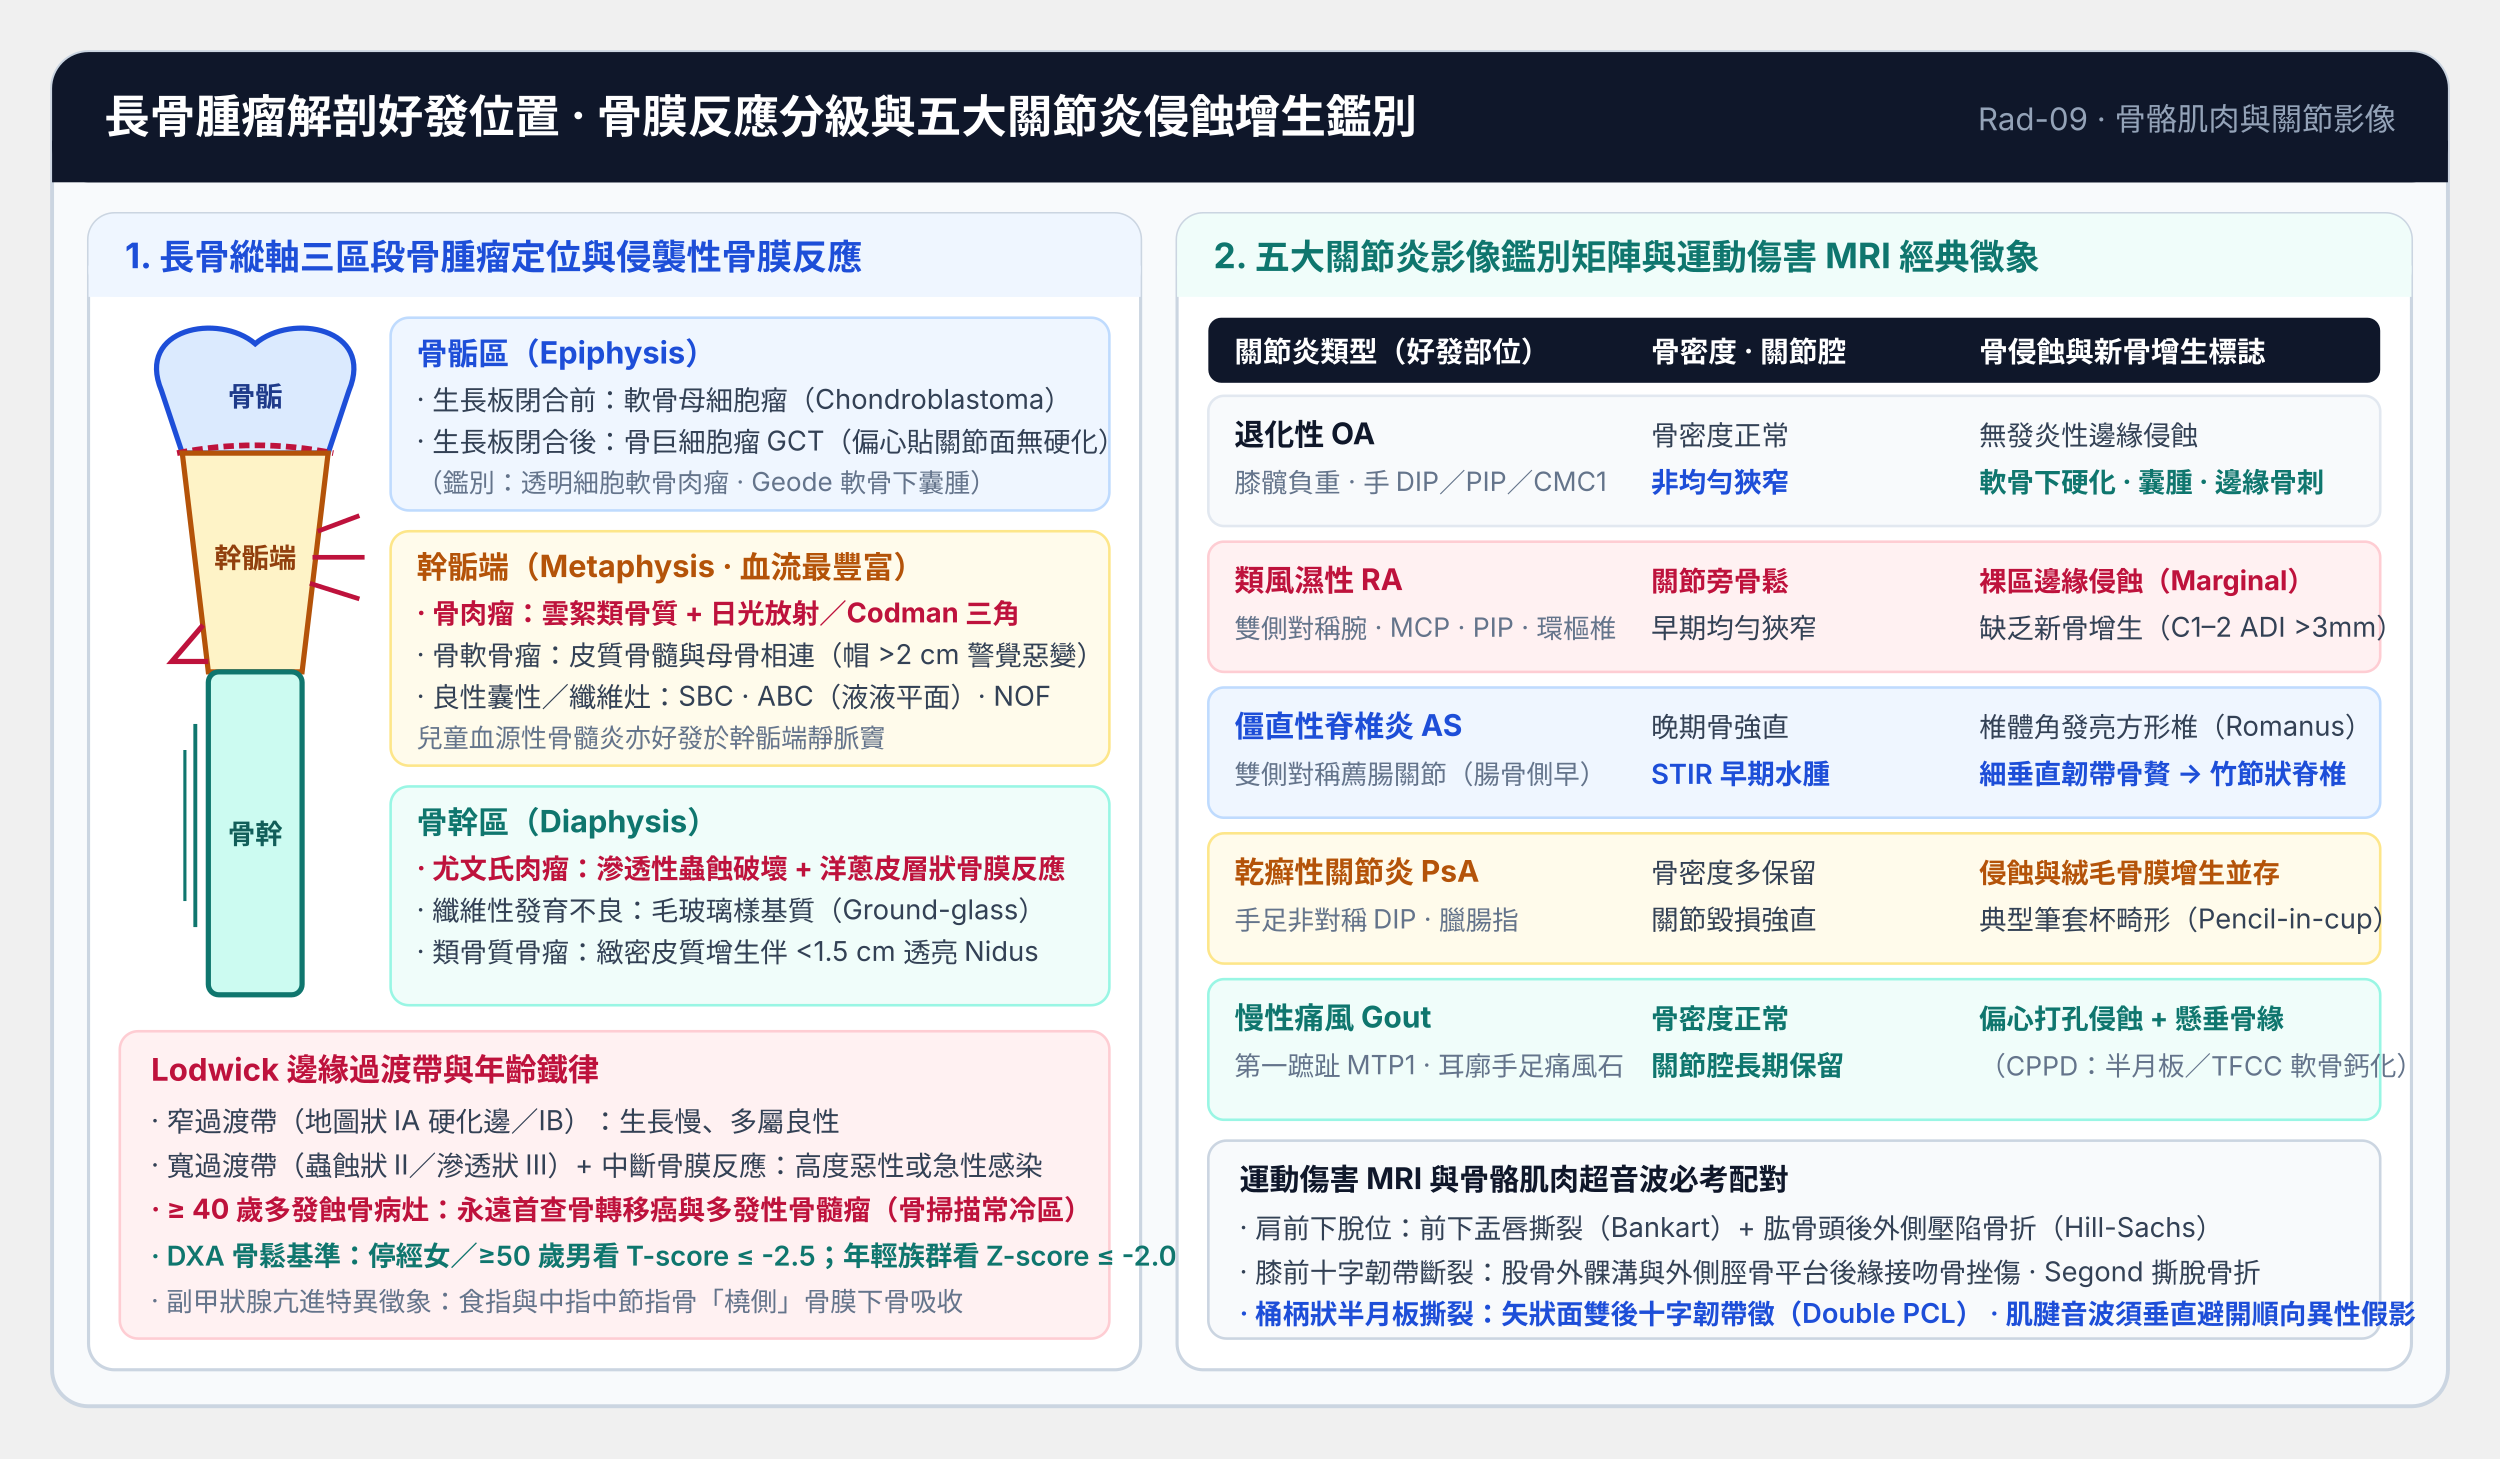
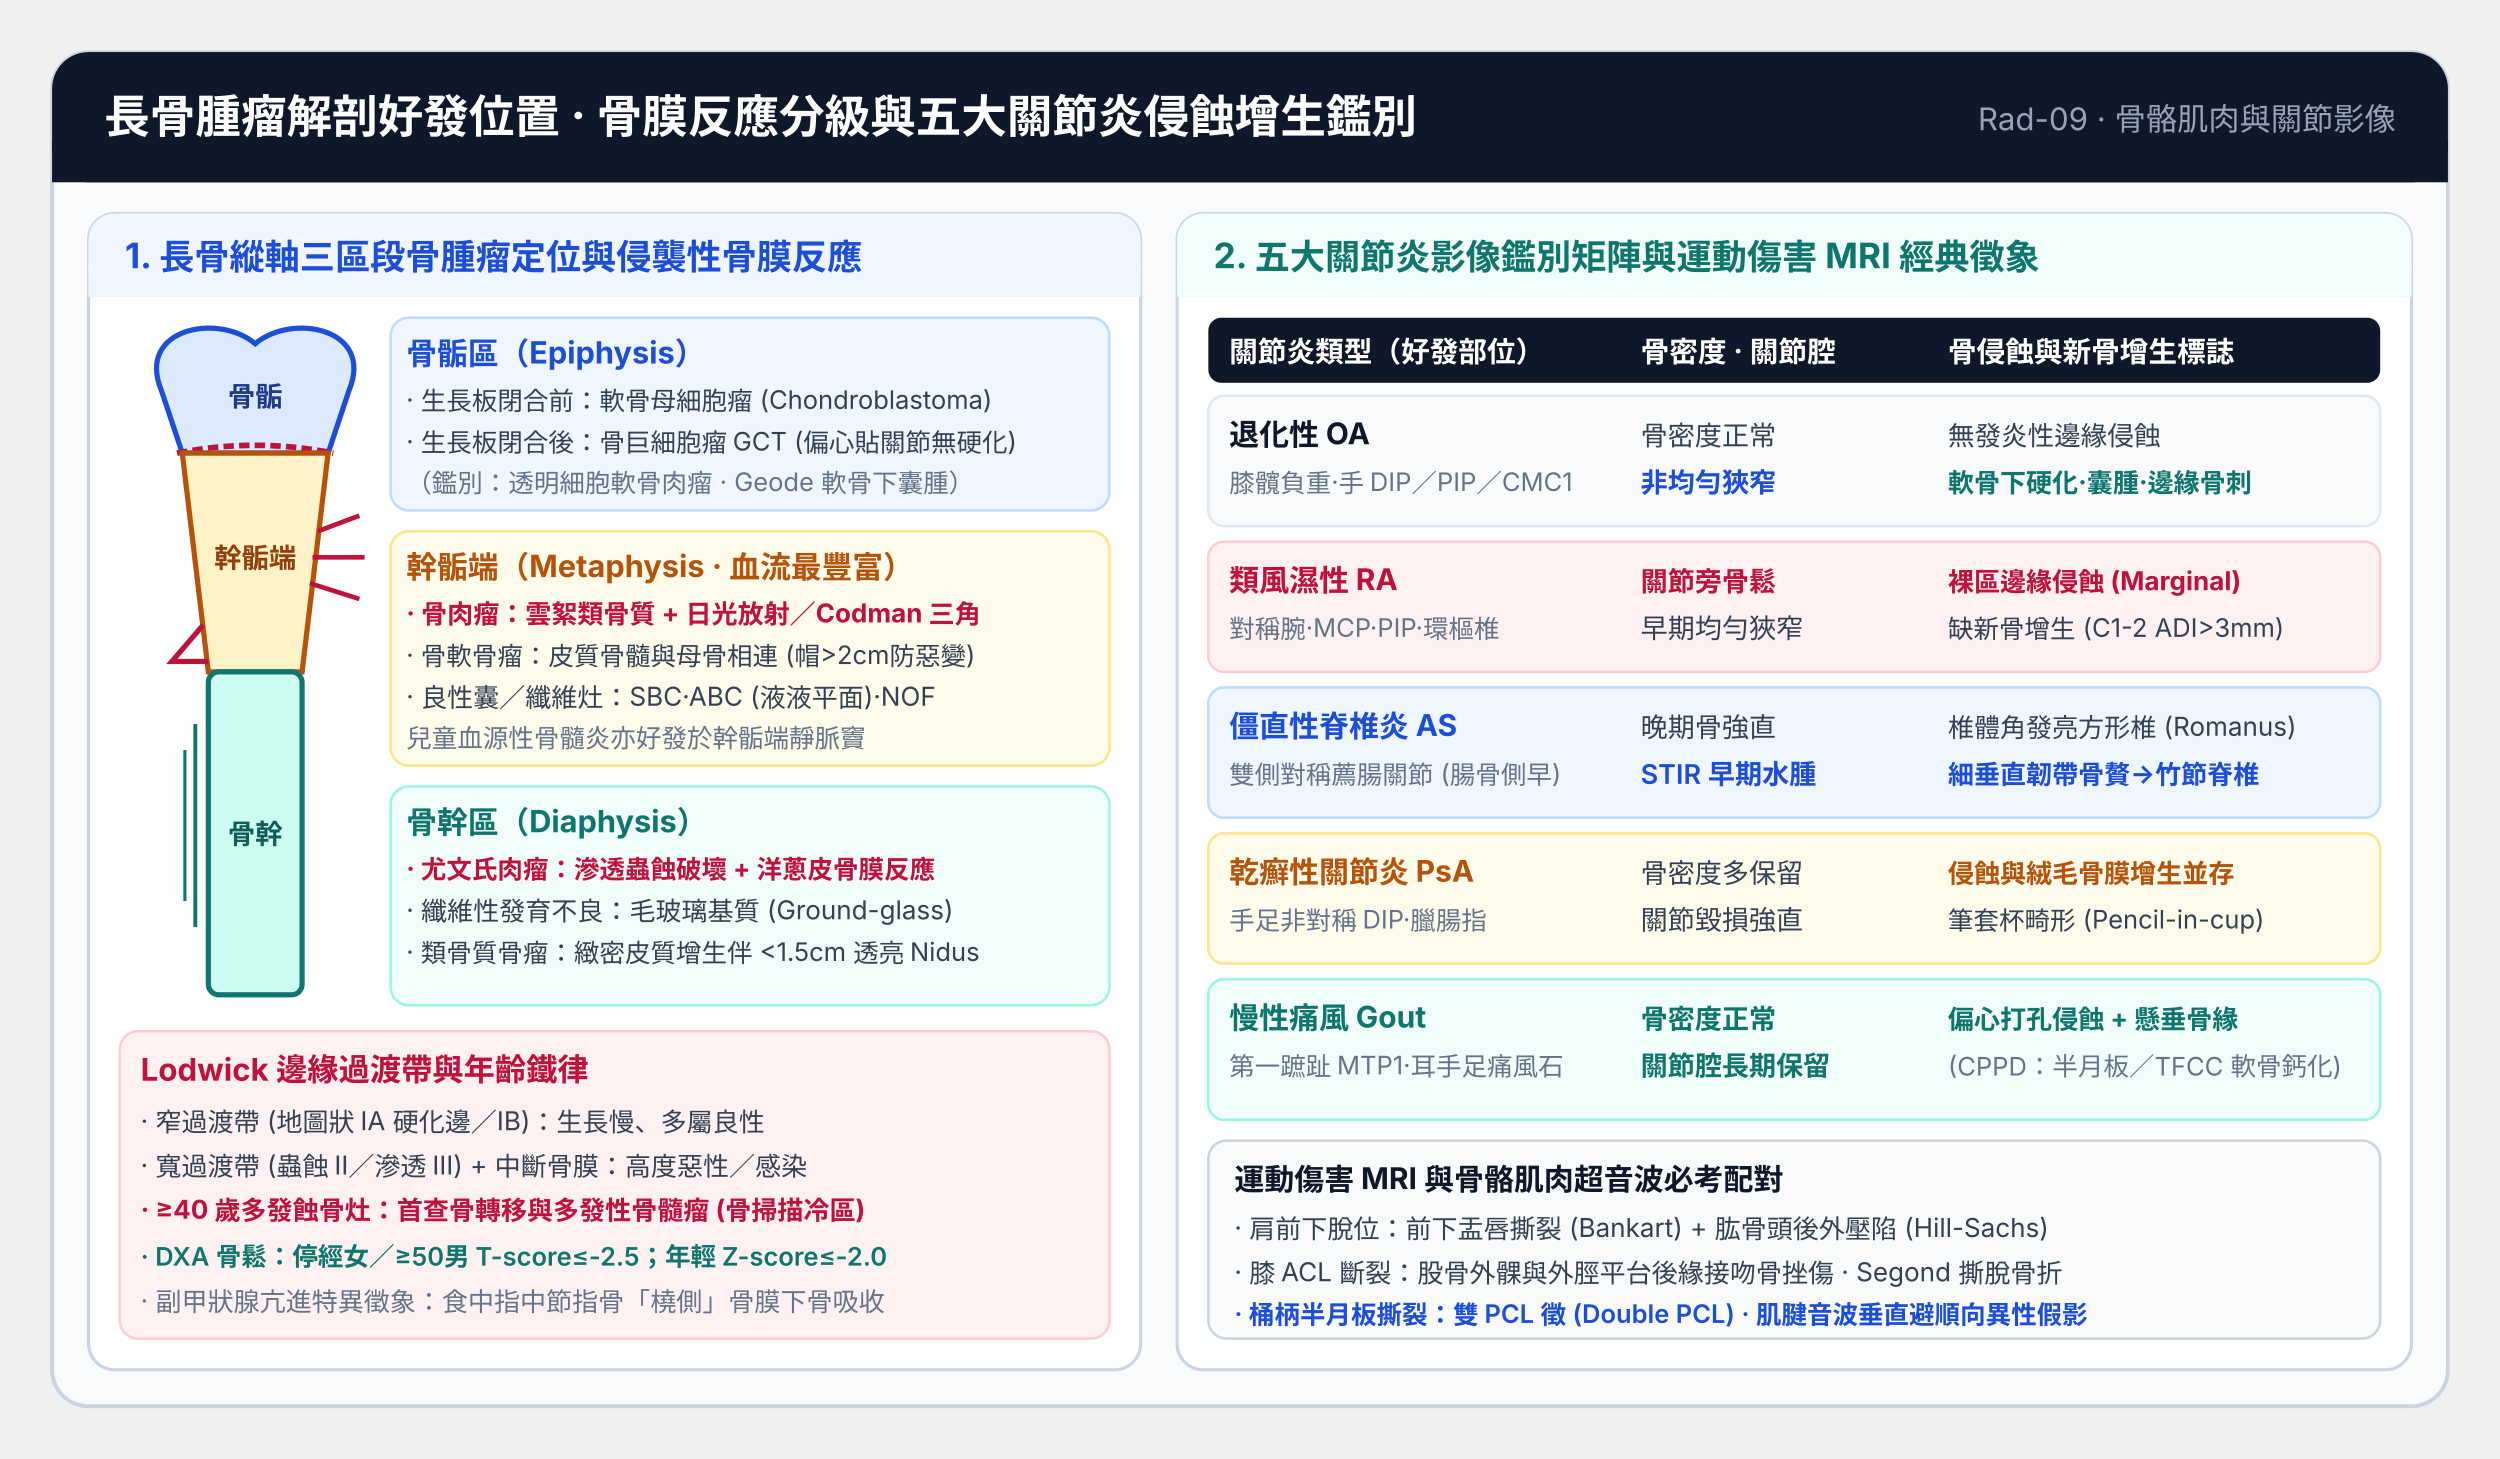
<svg xmlns="http://www.w3.org/2000/svg" viewBox="0 0 960 560" width="960" height="560" role="img" aria-labelledby="rad09-title rad09-desc" font-family="system-ui, -apple-system, 'Noto Sans TC', sans-serif">
  <rect x="20" y="20" width="920" height="520" rx="14" fill="#f8fafc" stroke="#cbd5e1" stroke-width="1.5" />
  <rect x="20" y="20" width="920" height="50" rx="14" fill="#0f172a" />
  <rect x="20" y="54" width="920" height="16" fill="#0f172a" />
  <text x="40" y="51" fill="#ffffff" font-size="17.5" font-weight="700">長骨腫瘤解剖好發位置 · 骨膜反應分級與五大關節炎侵蝕增生鑑別</text>
  <text x="920" y="50" fill="#94a3b8" font-size="12" text-anchor="end">Rad-09 · 骨骼肌肉與關節影像</text>
  <rect x="34" y="82" width="404" height="444" rx="10" fill="#ffffff" stroke="#cbd5e1" stroke-width="1.2" />
  <rect x="34" y="82" width="404" height="32" rx="10" fill="#eff6ff" />
  <rect x="34" y="102" width="404" height="12" fill="#eff6ff" />
  <text x="48" y="103" fill="#1d4ed8" font-size="13.5" font-weight="700">1. 長骨縱軸三區段骨腫瘤定位與侵襲性骨膜反應</text>
  <path d="M62,150 C52,126 84,120 98,132 C112,120 144,126 134,150 L126,174 L70,174 Z" fill="#dbeafe" stroke="#1d4ed8" stroke-width="2" />
  <path d="M68,174 Q98,168 128,174" fill="none" stroke="#be123c" stroke-width="2.2" stroke-dasharray="4,2" />
  <path d="M70,174 L126,174 L116,258 L80,258 Z" fill="#fef3c7" stroke="#b45309" stroke-width="2" />
  <line x1="122" y1="204" x2="138" y2="198" stroke="#be123c" stroke-width="1.8" />
  <line x1="120" y1="214" x2="140" y2="214" stroke="#be123c" stroke-width="1.8" />
  <line x1="119" y1="224" x2="138" y2="230" stroke="#be123c" stroke-width="1.8" />
  <path d="M78,240 L66,254 L80,254" fill="none" stroke="#be123c" stroke-width="2" />
  <rect x="80" y="258" width="36" height="124" rx="4" fill="#ccfbf1" stroke="#0f766e" stroke-width="2" />
  <line x1="75" y1="278" x2="75" y2="356" stroke="#0f766e" stroke-width="1.5" />
  <line x1="71" y1="288" x2="71" y2="346" stroke="#0f766e" stroke-width="1.2" />
  <text x="98" y="156" fill="#1e3a8a" font-size="10.5" font-weight="700" text-anchor="middle">骨骺</text>
  <text x="98" y="218" fill="#92400e" font-size="10.5" font-weight="700" text-anchor="middle">幹骺端</text>
  <text x="98" y="324" fill="#115e59" font-size="10.5" font-weight="700" text-anchor="middle">骨幹</text>
  <rect x="150" y="122" width="276" height="74" rx="7" fill="#eff6ff" stroke="#bfdbfe" />
-   <text x="160" y="140" fill="#1d4ed8" font-size="11.8" font-weight="700">骨骺區（Epiphysis）</text>
-   <text x="160" y="157" fill="#334155" font-size="10.5">· 生長板閉合前：軟骨母細胞瘤（Chondroblastoma）</text>
-   <text x="160" y="173" fill="#334155" font-size="10.5">· 生長板閉合後：骨巨細胞瘤 GCT（偏心貼關節面無硬化）</text>
-   <text x="160" y="189" fill="#64748b" font-size="10">（鑑別：透明細胞軟骨肉瘤 · Geode 軟骨下囊腫）</text>
+   <text x="156" y="140" fill="#1d4ed8" font-size="11.8" font-weight="700">骨骺區（Epiphysis）</text>
+   <text x="156" y="157" fill="#334155" font-size="9.8">· 生長板閉合前：軟骨母細胞瘤 (Chondroblastoma)</text>
+   <text x="156" y="173" fill="#334155" font-size="9.8">· 生長板閉合後：骨巨細胞瘤 GCT (偏心貼關節無硬化)</text>
+   <text x="156" y="189" fill="#64748b" font-size="9.8">（鑑別：透明細胞軟骨肉瘤 · Geode 軟骨下囊腫）</text>
  <rect x="150" y="204" width="276" height="90" rx="7" fill="#fffbeb" stroke="#fde68a" />
-   <text x="160" y="222" fill="#b45309" font-size="11.8" font-weight="700">幹骺端（Metaphysis · 血流最豐富）</text>
-   <text x="160" y="239" fill="#be123c" font-size="10.5" font-weight="700">· 骨肉瘤：雲絮類骨質 + 日光放射／Codman 三角</text>
-   <text x="160" y="255" fill="#334155" font-size="10.5">· 骨軟骨瘤：皮質骨髓與母骨相連（帽 &gt;2 cm 警覺惡變）</text>
-   <text x="160" y="271" fill="#334155" font-size="10.5">· 良性囊性／纖維灶：SBC · ABC（液液平面）· NOF</text>
-   <text x="160" y="287" fill="#64748b" font-size="10">兒童血源性骨髓炎亦好發於幹骺端靜脈竇</text>
+   <text x="156" y="222" fill="#b45309" font-size="11.8" font-weight="700">幹骺端（Metaphysis · 血流最豐富）</text>
+   <text x="156" y="239" fill="#be123c" font-size="10" font-weight="700">· 骨肉瘤：雲絮類骨質 + 日光放射／Codman 三角</text>
+   <text x="156" y="255" fill="#334155" font-size="9.8">· 骨軟骨瘤：皮質骨髓與母骨相連 (帽&gt;2cm防惡變)</text>
+   <text x="156" y="271" fill="#334155" font-size="10">· 良性囊／纖維灶：SBC·ABC (液液平面)·NOF</text>
+   <text x="156" y="287" fill="#64748b" font-size="9.8">兒童血源性骨髓炎亦好發於幹骺端靜脈竇</text>
  <rect x="150" y="302" width="276" height="84" rx="7" fill="#f0fdfa" stroke="#99f6e4" />
-   <text x="160" y="320" fill="#0f766e" font-size="11.8" font-weight="700">骨幹區（Diaphysis）</text>
-   <text x="160" y="337" fill="#be123c" font-size="10.5" font-weight="700">· 尤文氏肉瘤：滲透性蟲蝕破壞 + 洋蔥皮層狀骨膜反應</text>
-   <text x="160" y="353" fill="#334155" font-size="10.5">· 纖維性發育不良：毛玻璃樣基質（Ground-glass）</text>
-   <text x="160" y="369" fill="#334155" font-size="10.5">· 類骨質骨瘤：緻密皮質增生伴 &lt;1.5 cm 透亮 Nidus</text>
+   <text x="156" y="320" fill="#0f766e" font-size="11.8" font-weight="700">骨幹區（Diaphysis）</text>
+   <text x="156" y="337" fill="#be123c" font-size="9.8" font-weight="700">· 尤文氏肉瘤：滲透蟲蝕破壞 + 洋蔥皮骨膜反應</text>
+   <text x="156" y="353" fill="#334155" font-size="10">· 纖維性發育不良：毛玻璃基質 (Ground-glass)</text>
+   <text x="156" y="369" fill="#334155" font-size="9.8">· 類骨質骨瘤：緻密皮質增生伴 &lt;1.5cm 透亮 Nidus</text>
  <rect x="46" y="396" width="380" height="118" rx="7" fill="#fff1f2" stroke="#fecdd3" />
-   <text x="58" y="415" fill="#be123c" font-size="12" font-weight="700">Lodwick 邊緣過渡帶與年齡鐵律</text>
-   <text x="58" y="434" fill="#334155" font-size="10.6">· 窄過渡帶（地圖狀 IA 硬化邊／IB）：生長慢、多屬良性</text>
-   <text x="58" y="451" fill="#334155" font-size="10.6">· 寬過渡帶（蟲蝕狀 II／滲透狀 III）+ 中斷骨膜反應：高度惡性或急性感染</text>
-   <text x="58" y="468" fill="#be123c" font-size="10.6" font-weight="700">· ≥ 40 歲多發蝕骨病灶：永遠首查骨轉移癌與多發性骨髓瘤（骨掃描常冷區）</text>
-   <text x="58" y="486" fill="#0f766e" font-size="10.5" font-weight="600">· DXA 骨鬆基準：停經女／≥50 歲男看 T-score ≤ -2.5；年輕族群看 Z-score ≤ -2.0</text>
-   <text x="58" y="503" fill="#64748b" font-size="10.2">· 副甲狀腺亢進特異徵象：食指與中指中節指骨「橈側」骨膜下骨吸收</text>
+   <text x="54" y="415" fill="#be123c" font-size="12" font-weight="700">Lodwick 邊緣過渡帶與年齡鐵律</text>
+   <text x="54" y="434" fill="#334155" font-size="10">· 窄過渡帶 (地圖狀 IA 硬化邊／IB)：生長慢、多屬良性</text>
+   <text x="54" y="451" fill="#334155" font-size="10">· 寬過渡帶 (蟲蝕 II／滲透 III) + 中斷骨膜：高度惡性／感染</text>
+   <text x="54" y="468" fill="#be123c" font-size="10" font-weight="700">· ≥40 歲多發蝕骨灶：首查骨轉移與多發性骨髓瘤 (骨掃描冷區)</text>
+   <text x="54" y="486" fill="#0f766e" font-size="9.8" font-weight="600">· DXA 骨鬆：停經女／≥50男 T-score≤-2.5；年輕 Z-score≤-2.0</text>
+   <text x="54" y="503" fill="#64748b" font-size="10">· 副甲狀腺亢進特異徵象：食中指中節指骨「橈側」骨膜下骨吸收</text>
  <rect x="452" y="82" width="474" height="444" rx="10" fill="#ffffff" stroke="#cbd5e1" stroke-width="1.2" />
  <rect x="452" y="82" width="474" height="32" rx="10" fill="#f0fdfa" />
  <rect x="452" y="102" width="474" height="12" fill="#f0fdfa" />
  <text x="466" y="103" fill="#0f766e" font-size="13.5" font-weight="700">2. 五大關節炎影像鑑別矩陣與運動傷害 MRI 經典徵象</text>
  <rect x="464" y="122" width="450" height="25" rx="5" fill="#0f172a" />
-   <text x="474" y="139" fill="#ffffff" font-size="11" font-weight="700">關節炎類型（好發部位）</text>
-   <text x="634" y="139" fill="#ffffff" font-size="11" font-weight="700">骨密度 · 關節腔</text>
-   <text x="760" y="139" fill="#ffffff" font-size="11" font-weight="700">骨侵蝕與新骨增生標誌</text>
+   <text x="472" y="139" fill="#ffffff" font-size="11" font-weight="700">關節炎類型（好發部位）</text>
+   <text x="630" y="139" fill="#ffffff" font-size="11" font-weight="700">骨密度 · 關節腔</text>
+   <text x="748" y="139" fill="#ffffff" font-size="11" font-weight="700">骨侵蝕與新骨增生標誌</text>
  <rect x="464" y="152" width="450" height="50" rx="6" fill="#f8fafc" stroke="#e2e8f0" />
-   <text x="474" y="171" fill="#0f172a" font-size="11.5" font-weight="700">退化性 OA</text>
-   <text x="474" y="189" fill="#64748b" font-size="10.2">膝髖負重 · 手 DIP／PIP／CMC1</text>
-   <text x="634" y="171" fill="#334155" font-size="10.6">骨密度正常</text>
-   <text x="634" y="189" fill="#1d4ed8" font-size="10.6" font-weight="600">非均勻狹窄</text>
-   <text x="760" y="171" fill="#334155" font-size="10.5">無發炎性邊緣侵蝕</text>
-   <text x="760" y="189" fill="#0f766e" font-size="10.5" font-weight="700">軟骨下硬化 · 囊腫 · 邊緣骨刺</text>
+   <text x="472" y="171" fill="#0f172a" font-size="11.5" font-weight="700">退化性 OA</text>
+   <text x="472" y="189" fill="#64748b" font-size="9.8">膝髖負重·手 DIP／PIP／CMC1</text>
+   <text x="630" y="171" fill="#334155" font-size="10.4">骨密度正常</text>
+   <text x="630" y="189" fill="#1d4ed8" font-size="10.4" font-weight="600">非均勻狹窄</text>
+   <text x="748" y="171" fill="#334155" font-size="10.2">無發炎性邊緣侵蝕</text>
+   <text x="748" y="189" fill="#0f766e" font-size="10" font-weight="700">軟骨下硬化·囊腫·邊緣骨刺</text>
  <rect x="464" y="208" width="450" height="50" rx="6" fill="#fff1f2" stroke="#fecdd3" />
-   <text x="474" y="227" fill="#be123c" font-size="11.5" font-weight="700">類風濕性 RA</text>
-   <text x="474" y="245" fill="#64748b" font-size="10.2">雙側對稱腕 · MCP · PIP · 環樞椎</text>
-   <text x="634" y="227" fill="#be123c" font-size="10.6" font-weight="600">關節旁骨鬆</text>
-   <text x="634" y="245" fill="#334155" font-size="10.6">早期均勻狹窄</text>
-   <text x="760" y="227" fill="#be123c" font-size="10.5" font-weight="700">裸區邊緣侵蝕（Marginal）</text>
-   <text x="760" y="245" fill="#334155" font-size="10.5">缺乏新骨增生（C1–2 ADI &gt;3mm）</text>
+   <text x="472" y="227" fill="#be123c" font-size="11.5" font-weight="700">類風濕性 RA</text>
+   <text x="472" y="245" fill="#64748b" font-size="9.8">對稱腕·MCP·PIP·環樞椎</text>
+   <text x="630" y="227" fill="#be123c" font-size="10.4" font-weight="600">關節旁骨鬆</text>
+   <text x="630" y="245" fill="#334155" font-size="10.4">早期均勻狹窄</text>
+   <text x="748" y="227" fill="#be123c" font-size="10" font-weight="700">裸區邊緣侵蝕 (Marginal)</text>
+   <text x="748" y="245" fill="#334155" font-size="9.8">缺新骨增生 (C1-2 ADI&gt;3mm)</text>
  <rect x="464" y="264" width="450" height="50" rx="6" fill="#eff6ff" stroke="#bfdbfe" />
-   <text x="474" y="283" fill="#1d4ed8" font-size="11.5" font-weight="700">僵直性脊椎炎 AS</text>
-   <text x="474" y="301" fill="#64748b" font-size="10.2">雙側對稱薦腸關節（腸骨側早）</text>
-   <text x="634" y="283" fill="#334155" font-size="10.6">晚期骨強直</text>
-   <text x="634" y="301" fill="#1d4ed8" font-size="10.6" font-weight="600">STIR 早期水腫</text>
-   <text x="760" y="283" fill="#334155" font-size="10.5">椎體角發亮方形椎（Romanus）</text>
-   <text x="760" y="301" fill="#1d4ed8" font-size="10.5" font-weight="700">細垂直韌帶骨贅 → 竹節狀脊椎</text>
+   <text x="472" y="283" fill="#1d4ed8" font-size="11.5" font-weight="700">僵直性脊椎炎 AS</text>
+   <text x="472" y="301" fill="#64748b" font-size="9.8">雙側對稱薦腸關節 (腸骨側早)</text>
+   <text x="630" y="283" fill="#334155" font-size="10.4">晚期骨強直</text>
+   <text x="630" y="301" fill="#1d4ed8" font-size="10.4" font-weight="600">STIR 早期水腫</text>
+   <text x="748" y="283" fill="#334155" font-size="10">椎體角發亮方形椎 (Romanus)</text>
+   <text x="748" y="301" fill="#1d4ed8" font-size="10" font-weight="700">細垂直韌帶骨贅→竹節脊椎</text>
  <rect x="464" y="320" width="450" height="50" rx="6" fill="#fffbeb" stroke="#fde68a" />
-   <text x="474" y="339" fill="#b45309" font-size="11.5" font-weight="700">乾癬性關節炎 PsA</text>
-   <text x="474" y="357" fill="#64748b" font-size="10.2">手足非對稱 DIP · 臘腸指</text>
-   <text x="634" y="339" fill="#334155" font-size="10.6">骨密度多保留</text>
-   <text x="634" y="357" fill="#334155" font-size="10.6">關節毀損強直</text>
-   <text x="760" y="339" fill="#b45309" font-size="10.5" font-weight="700">侵蝕與絨毛骨膜增生並存</text>
-   <text x="760" y="357" fill="#334155" font-size="10.5">典型筆套杯畸形（Pencil-in-cup）</text>
+   <text x="472" y="339" fill="#b45309" font-size="11.5" font-weight="700">乾癬性關節炎 PsA</text>
+   <text x="472" y="357" fill="#64748b" font-size="9.8">手足非對稱 DIP·臘腸指</text>
+   <text x="630" y="339" fill="#334155" font-size="10.4">骨密度多保留</text>
+   <text x="630" y="357" fill="#334155" font-size="10.4">關節毀損強直</text>
+   <text x="748" y="339" fill="#b45309" font-size="10" font-weight="700">侵蝕與絨毛骨膜增生並存</text>
+   <text x="748" y="357" fill="#334155" font-size="9.8">筆套杯畸形 (Pencil-in-cup)</text>
  <rect x="464" y="376" width="450" height="54" rx="6" fill="#f0fdfa" stroke="#99f6e4" />
-   <text x="474" y="395" fill="#0f766e" font-size="11.5" font-weight="700">慢性痛風 Gout</text>
-   <text x="474" y="413" fill="#64748b" font-size="10.2">第一蹠趾 MTP1 · 耳廓手足痛風石</text>
-   <text x="634" y="395" fill="#0f766e" font-size="10.6" font-weight="600">骨密度正常</text>
-   <text x="634" y="413" fill="#0f766e" font-size="10.6" font-weight="600">關節腔長期保留</text>
-   <text x="760" y="395" fill="#0f766e" font-size="10.5" font-weight="700">偏心打孔侵蝕 + 懸垂骨緣</text>
-   <text x="760" y="413" fill="#64748b" font-size="10.2">（CPPD：半月板／TFCC 軟骨鈣化）</text>
+   <text x="472" y="395" fill="#0f766e" font-size="11.5" font-weight="700">慢性痛風 Gout</text>
+   <text x="472" y="413" fill="#64748b" font-size="9.8">第一蹠趾 MTP1·耳手足痛風石</text>
+   <text x="630" y="395" fill="#0f766e" font-size="10.4" font-weight="600">骨密度正常</text>
+   <text x="630" y="413" fill="#0f766e" font-size="10.4" font-weight="600">關節腔長期保留</text>
+   <text x="748" y="395" fill="#0f766e" font-size="10" font-weight="700">偏心打孔侵蝕 + 懸垂骨緣</text>
+   <text x="748" y="413" fill="#64748b" font-size="9.8">(CPPD：半月板／TFCC 軟骨鈣化)</text>
  <rect x="464" y="438" width="450" height="76" rx="7" fill="#f8fafc" stroke="#cbd5e1" />
-   <text x="476" y="457" fill="#0f172a" font-size="11.5" font-weight="700">運動傷害 MRI 與骨骼肌肉超音波必考配對</text>
-   <text x="476" y="475" fill="#334155" font-size="10.5">· 肩前下脫位：前下盂唇撕裂（Bankart）+ 肱骨頭後外側壓陷骨折（Hill-Sachs）</text>
-   <text x="476" y="492" fill="#334155" font-size="10.5">· 膝前十字韌帶斷裂：股骨外髁溝與外側脛骨平台後緣接吻骨挫傷 · Segond 撕脫骨折</text>
-   <text x="476" y="508" fill="#1d4ed8" font-size="10.5" font-weight="600">· 桶柄狀半月板撕裂：矢狀面雙後十字韌帶徵（Double PCL） · 肌腱音波須垂直避開順向異性假影</text>
+   <text x="474" y="457" fill="#0f172a" font-size="11.5" font-weight="700">運動傷害 MRI 與骨骼肌肉超音波必考配對</text>
+   <text x="474" y="475" fill="#334155" font-size="10">· 肩前下脫位：前下盂唇撕裂 (Bankart) + 肱骨頭後外壓陷 (Hill-Sachs)</text>
+   <text x="474" y="492" fill="#334155" font-size="10">· 膝 ACL 斷裂：股骨外髁與外脛平台後緣接吻骨挫傷 · Segond 撕脫骨折</text>
+   <text x="474" y="508" fill="#1d4ed8" font-size="9.8" font-weight="600">· 桶柄半月板撕裂：雙 PCL 徵 (Double PCL) · 肌腱音波垂直避順向異性假影</text>
</svg>
